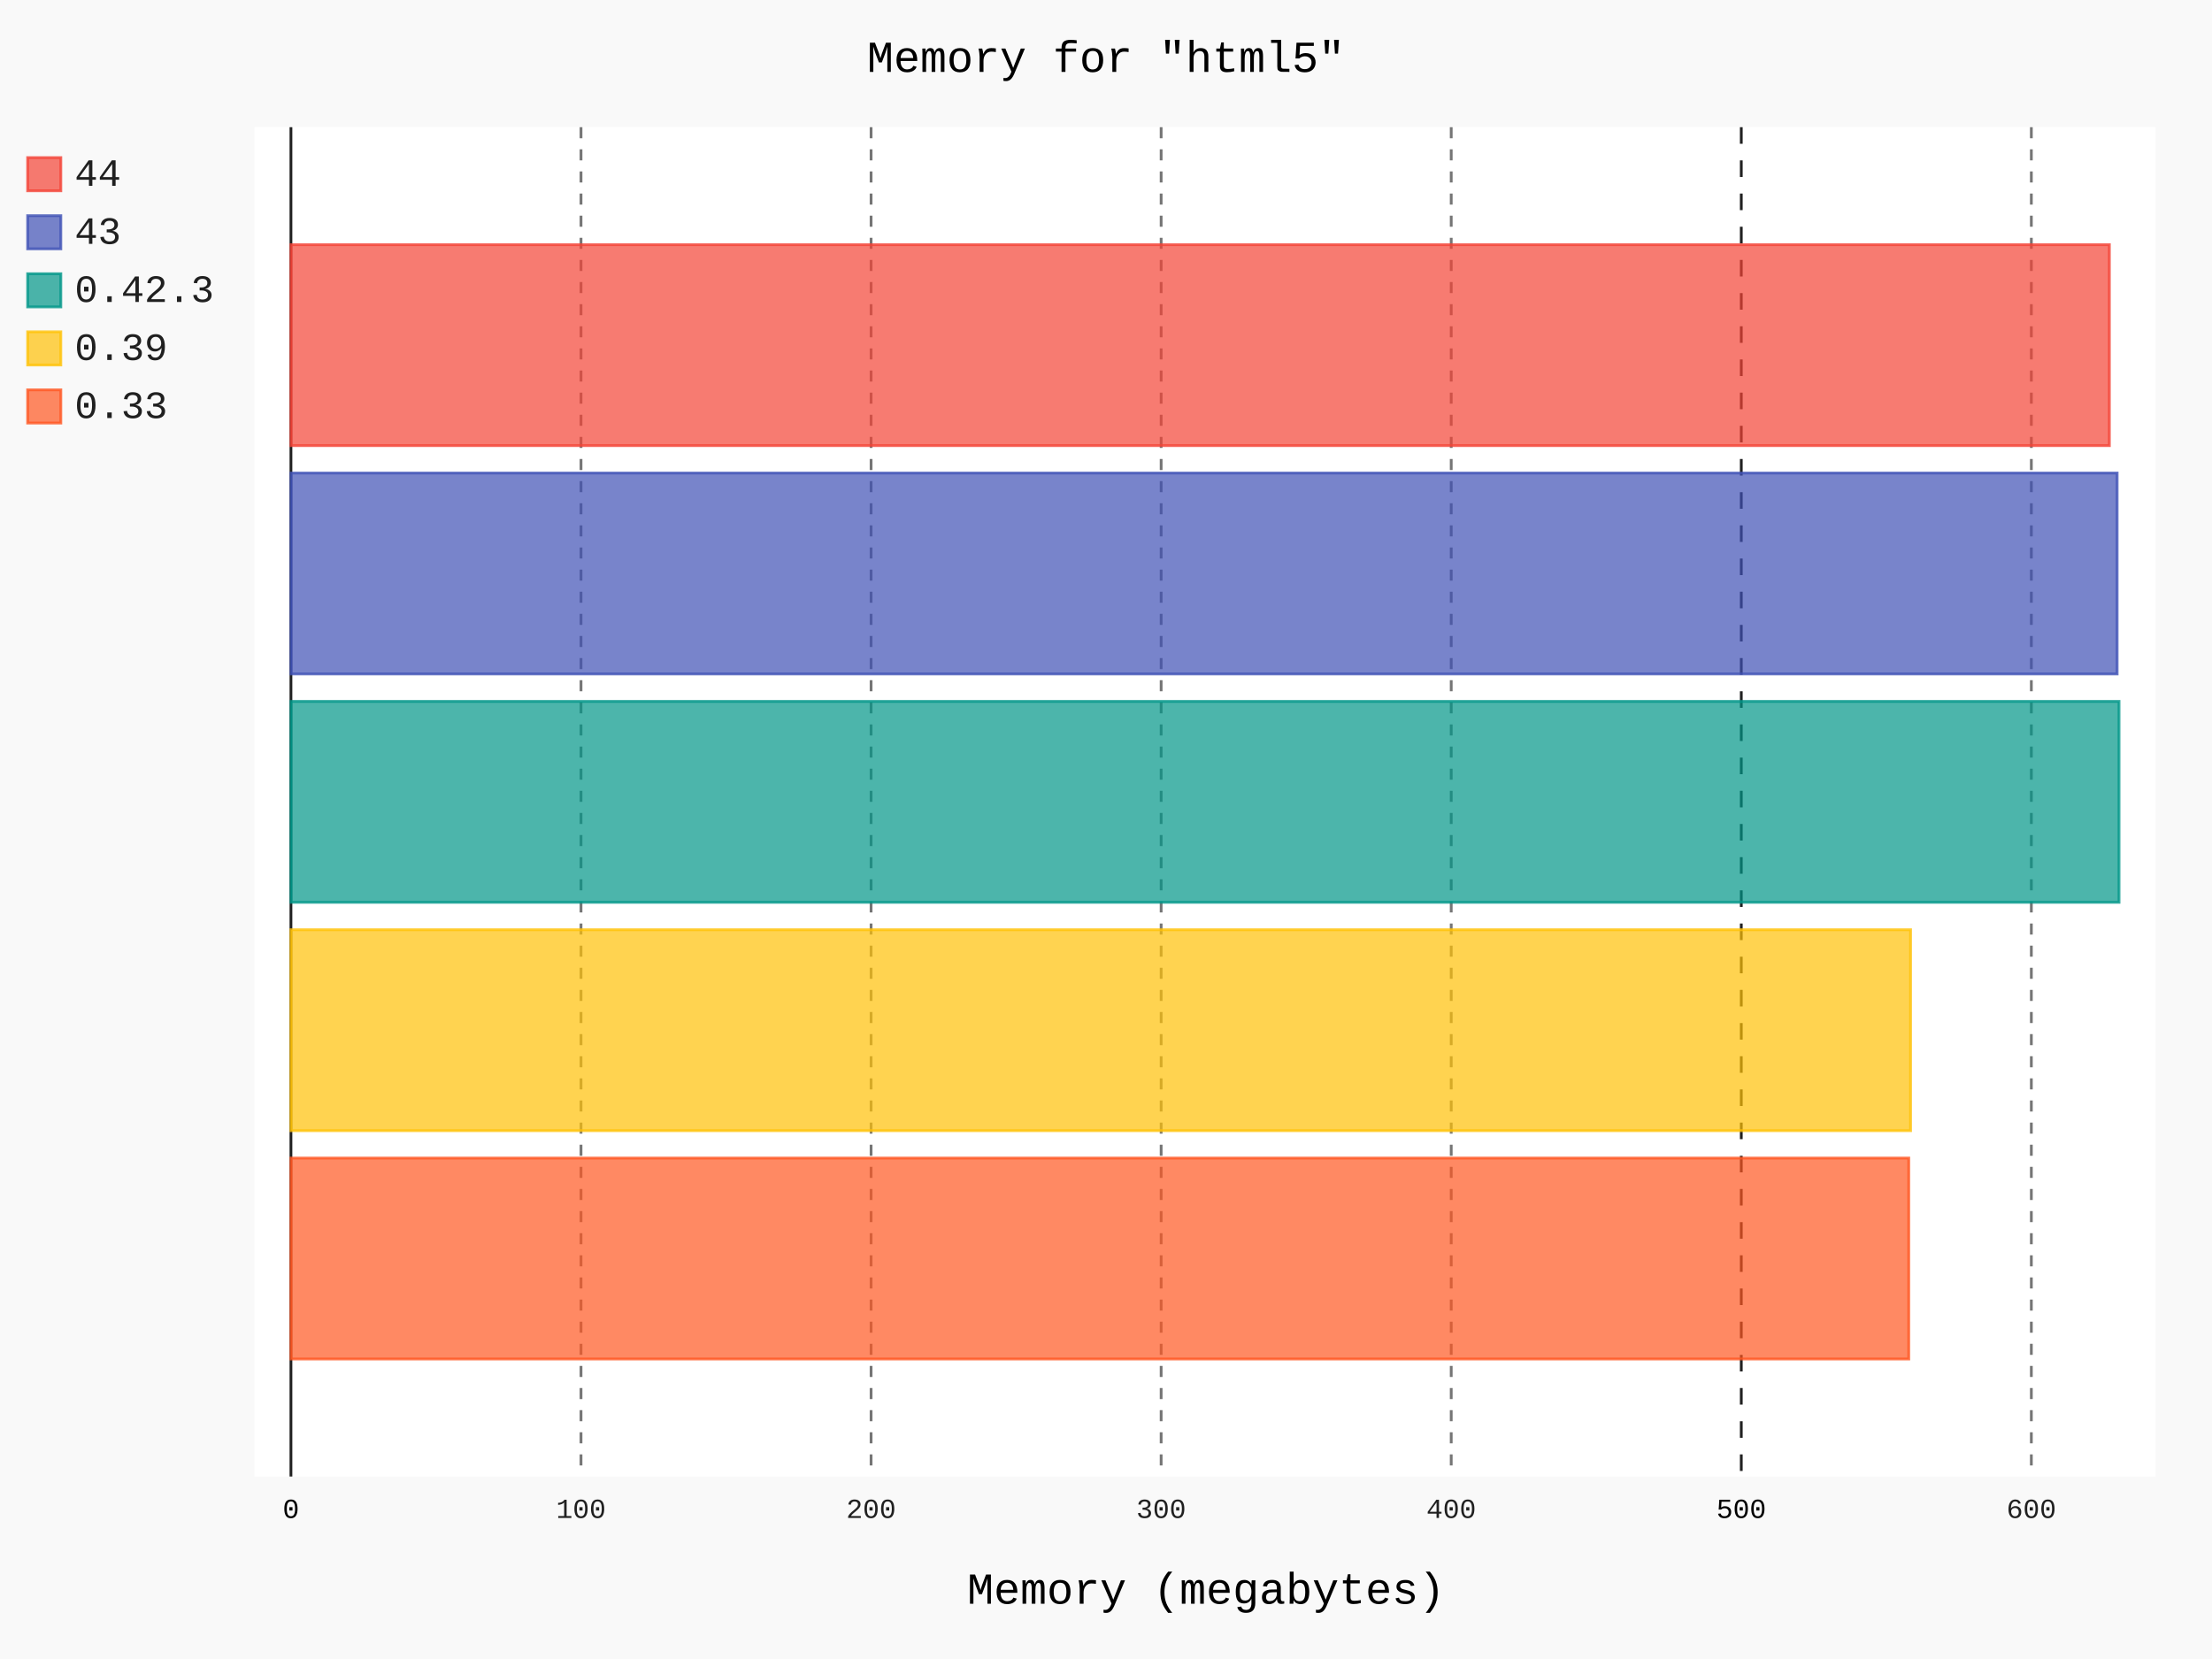
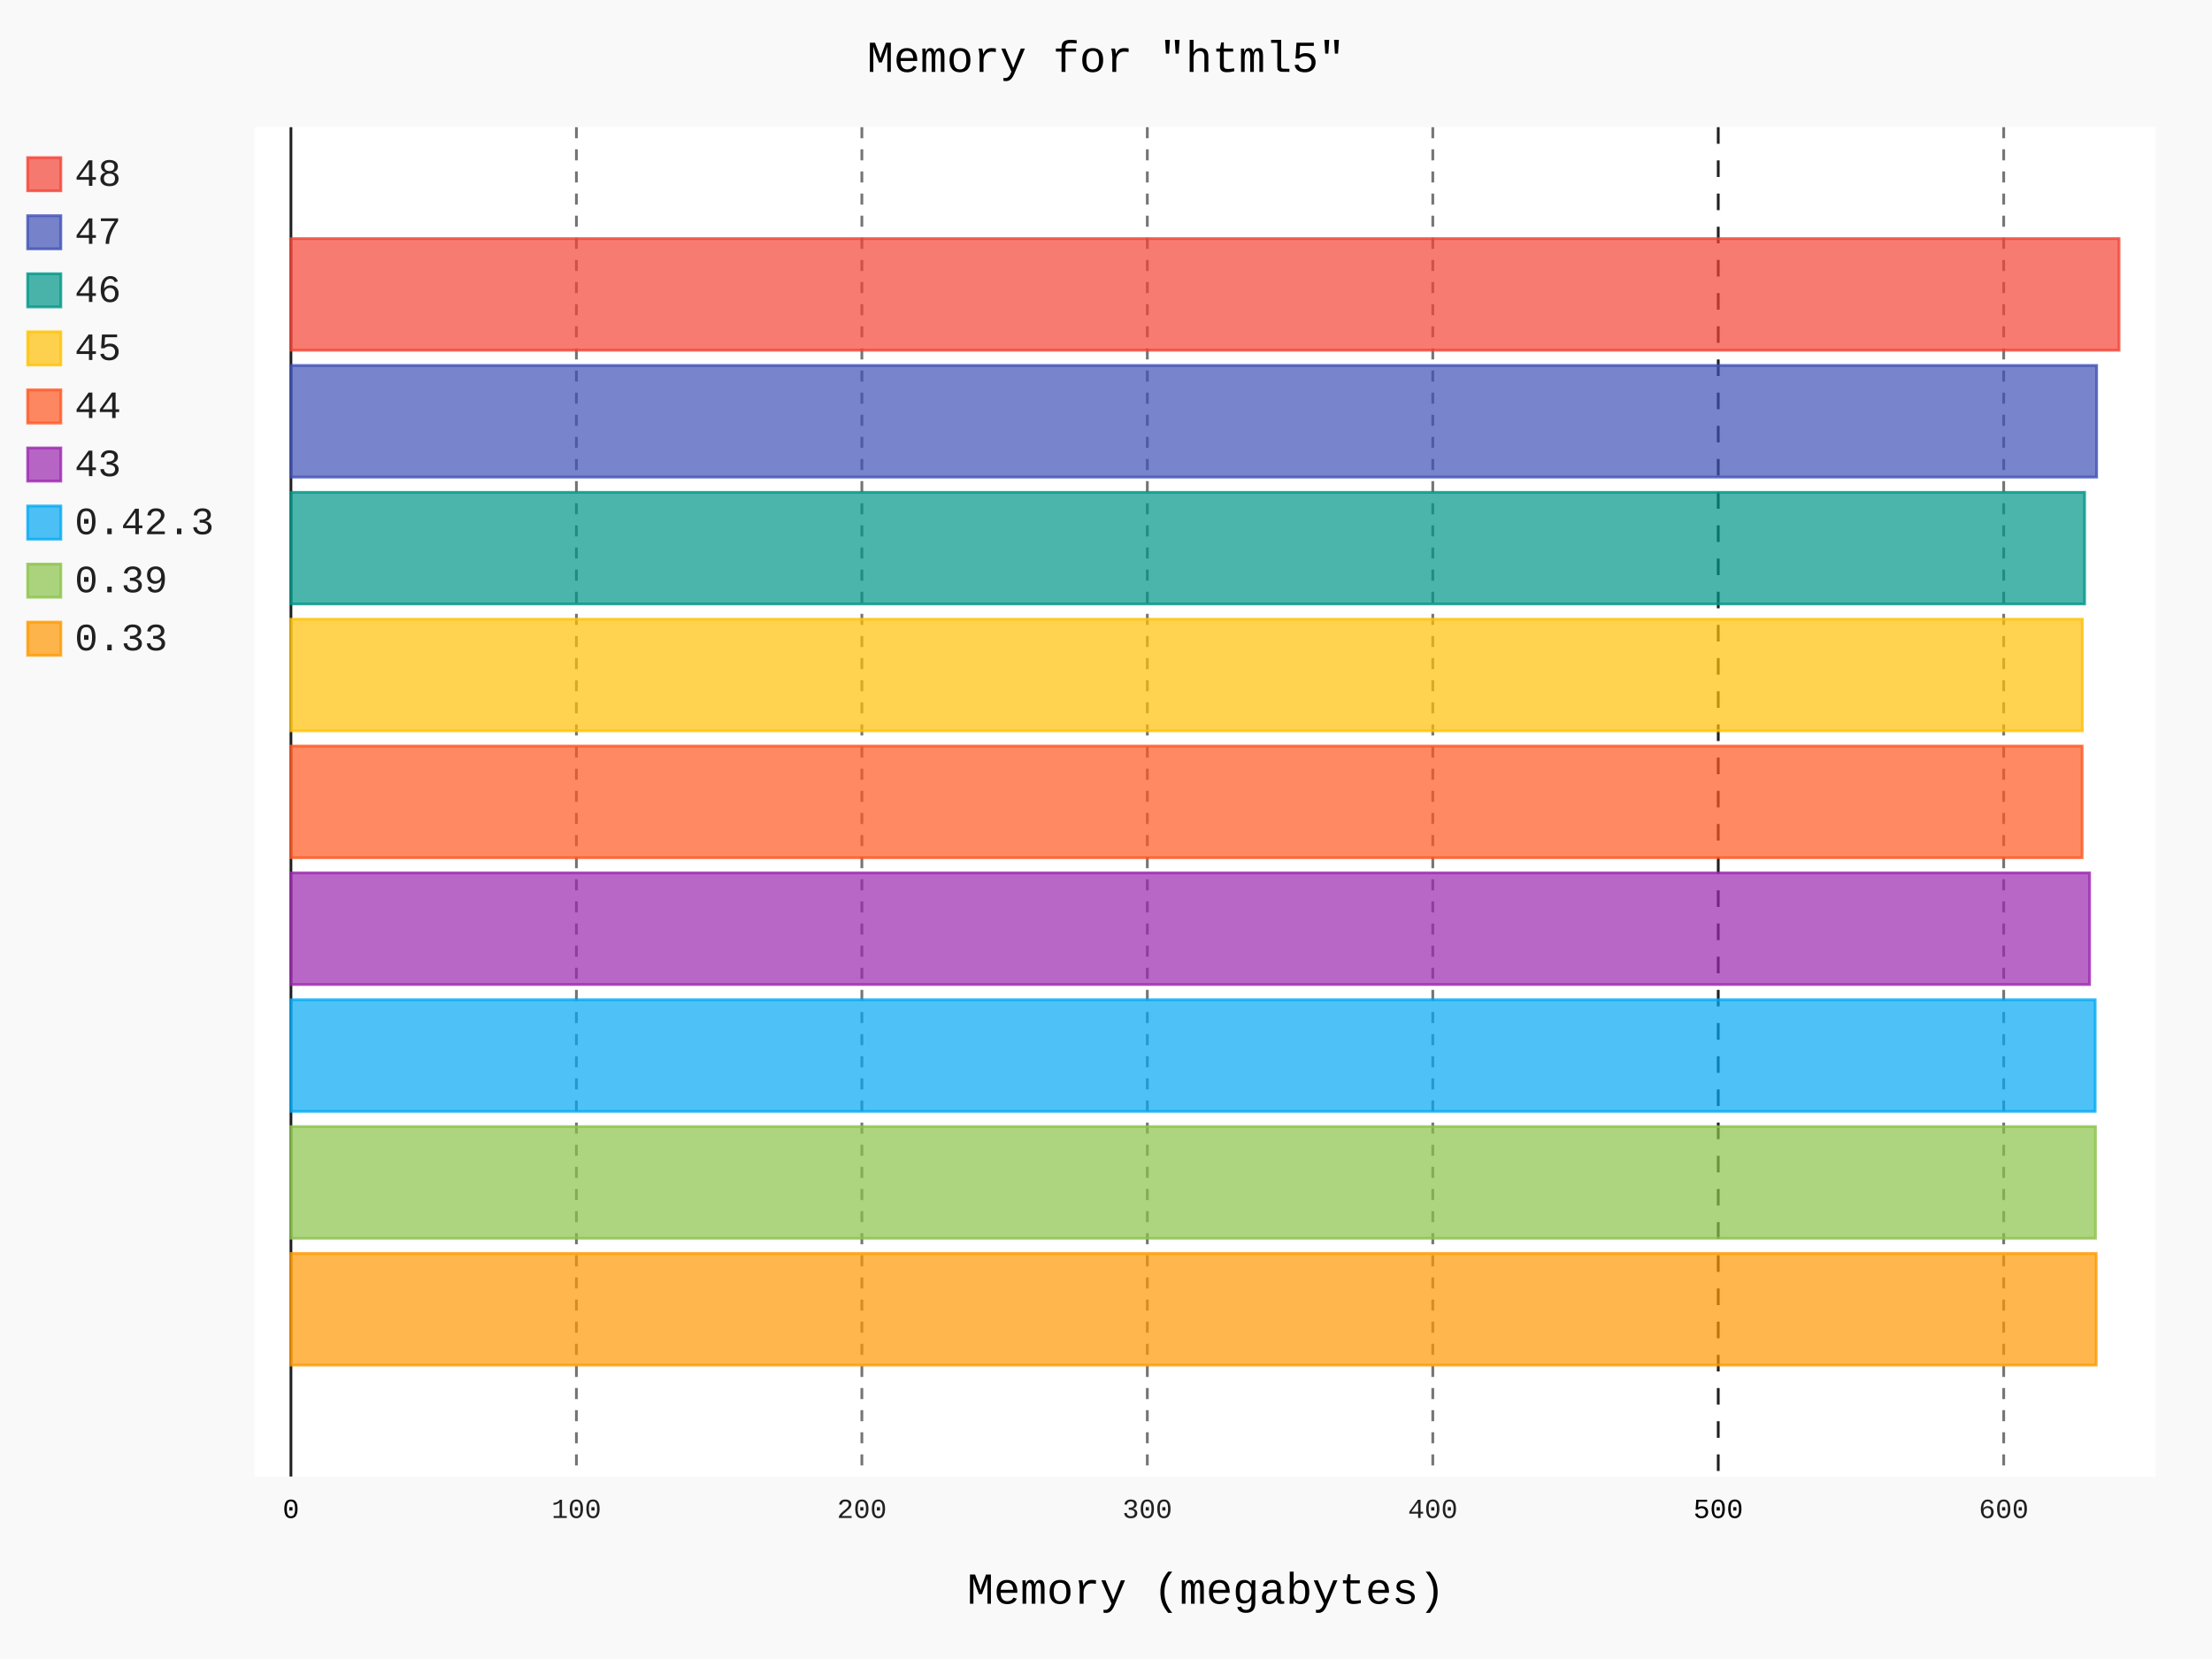
- <svg xmlns="http://www.w3.org/2000/svg" class="pygal-chart" id="chart-68eb3e53-2f59-442a-aa4d-f175d9cb553c" viewBox="0 0 800 600">
+ <svg xmlns="http://www.w3.org/2000/svg" class="pygal-chart" id="chart-6f6bcf06-0899-4d74-a67d-aaf8e85b8543" viewBox="0 0 800 600">
  <defs>
-     <style type="text/css">#chart-68eb3e53-2f59-442a-aa4d-f175d9cb553c{-webkit-user-select:none;-webkit-font-smoothing:antialiased;font-family:Consolas,"Liberation Mono",Menlo,Courier,monospace}#chart-68eb3e53-2f59-442a-aa4d-f175d9cb553c .title{font-family:Consolas,"Liberation Mono",Menlo,Courier,monospace;font-size:16px}#chart-68eb3e53-2f59-442a-aa4d-f175d9cb553c .legends .legend text{font-family:Consolas,"Liberation Mono",Menlo,Courier,monospace;font-size:14px}#chart-68eb3e53-2f59-442a-aa4d-f175d9cb553c .axis text{font-family:Consolas,"Liberation Mono",Menlo,Courier,monospace;font-size:10px}#chart-68eb3e53-2f59-442a-aa4d-f175d9cb553c .axis text.major{font-family:Consolas,"Liberation Mono",Menlo,Courier,monospace;font-size:10px}#chart-68eb3e53-2f59-442a-aa4d-f175d9cb553c .text-overlay text.value{font-family:Consolas,"Liberation Mono",Menlo,Courier,monospace;font-size:16px}#chart-68eb3e53-2f59-442a-aa4d-f175d9cb553c .text-overlay text.label{font-family:Consolas,"Liberation Mono",Menlo,Courier,monospace;font-size:10px}#chart-68eb3e53-2f59-442a-aa4d-f175d9cb553c .tooltip{font-family:Consolas,"Liberation Mono",Menlo,Courier,monospace;font-size:14px}#chart-68eb3e53-2f59-442a-aa4d-f175d9cb553c text.no_data{font-family:Consolas,"Liberation Mono",Menlo,Courier,monospace;font-size:64px}
- #chart-68eb3e53-2f59-442a-aa4d-f175d9cb553c{background-color:rgba(249,249,249,1)}#chart-68eb3e53-2f59-442a-aa4d-f175d9cb553c path,#chart-68eb3e53-2f59-442a-aa4d-f175d9cb553c line,#chart-68eb3e53-2f59-442a-aa4d-f175d9cb553c rect,#chart-68eb3e53-2f59-442a-aa4d-f175d9cb553c circle{-webkit-transition:150ms;-moz-transition:150ms;transition:150ms}#chart-68eb3e53-2f59-442a-aa4d-f175d9cb553c .graph &gt; .background{fill:rgba(249,249,249,1)}#chart-68eb3e53-2f59-442a-aa4d-f175d9cb553c .plot &gt; .background{fill:rgba(255,255,255,1)}#chart-68eb3e53-2f59-442a-aa4d-f175d9cb553c .graph{fill:rgba(0,0,0,.87)}#chart-68eb3e53-2f59-442a-aa4d-f175d9cb553c text.no_data{fill:rgba(0,0,0,1)}#chart-68eb3e53-2f59-442a-aa4d-f175d9cb553c .title{fill:rgba(0,0,0,1)}#chart-68eb3e53-2f59-442a-aa4d-f175d9cb553c .legends .legend text{fill:rgba(0,0,0,.87)}#chart-68eb3e53-2f59-442a-aa4d-f175d9cb553c .legends .legend:hover text{fill:rgba(0,0,0,1)}#chart-68eb3e53-2f59-442a-aa4d-f175d9cb553c .axis .line{stroke:rgba(0,0,0,1)}#chart-68eb3e53-2f59-442a-aa4d-f175d9cb553c .axis .guide.line{stroke:rgba(0,0,0,.54)}#chart-68eb3e53-2f59-442a-aa4d-f175d9cb553c .axis .major.line{stroke:rgba(0,0,0,.87)}#chart-68eb3e53-2f59-442a-aa4d-f175d9cb553c .axis text.major{fill:rgba(0,0,0,1)}#chart-68eb3e53-2f59-442a-aa4d-f175d9cb553c .axis.y .guides:hover .guide.line,#chart-68eb3e53-2f59-442a-aa4d-f175d9cb553c .line-graph .axis.x .guides:hover .guide.line,#chart-68eb3e53-2f59-442a-aa4d-f175d9cb553c .stackedline-graph .axis.x .guides:hover .guide.line,#chart-68eb3e53-2f59-442a-aa4d-f175d9cb553c .xy-graph .axis.x .guides:hover .guide.line{stroke:rgba(0,0,0,1)}#chart-68eb3e53-2f59-442a-aa4d-f175d9cb553c .axis .guides:hover text{fill:rgba(0,0,0,1)}#chart-68eb3e53-2f59-442a-aa4d-f175d9cb553c .reactive{fill-opacity:.7;stroke-opacity:.8}#chart-68eb3e53-2f59-442a-aa4d-f175d9cb553c .ci{stroke:rgba(0,0,0,.87)}#chart-68eb3e53-2f59-442a-aa4d-f175d9cb553c .reactive.active,#chart-68eb3e53-2f59-442a-aa4d-f175d9cb553c .active .reactive{fill-opacity:.8;stroke-opacity:.9;stroke-width:4}#chart-68eb3e53-2f59-442a-aa4d-f175d9cb553c .ci .reactive.active{stroke-width:1.5}#chart-68eb3e53-2f59-442a-aa4d-f175d9cb553c .series text{fill:rgba(0,0,0,1)}#chart-68eb3e53-2f59-442a-aa4d-f175d9cb553c .tooltip rect{fill:rgba(255,255,255,1);stroke:rgba(0,0,0,1);-webkit-transition:opacity 150ms;-moz-transition:opacity 150ms;transition:opacity 150ms}#chart-68eb3e53-2f59-442a-aa4d-f175d9cb553c .tooltip .label{fill:rgba(0,0,0,.87)}#chart-68eb3e53-2f59-442a-aa4d-f175d9cb553c .tooltip .label{fill:rgba(0,0,0,.87)}#chart-68eb3e53-2f59-442a-aa4d-f175d9cb553c .tooltip .legend{font-size:.8em;fill:rgba(0,0,0,.54)}#chart-68eb3e53-2f59-442a-aa4d-f175d9cb553c .tooltip .x_label{font-size:.6em;fill:rgba(0,0,0,1)}#chart-68eb3e53-2f59-442a-aa4d-f175d9cb553c .tooltip .xlink{font-size:.5em;text-decoration:underline}#chart-68eb3e53-2f59-442a-aa4d-f175d9cb553c .tooltip .value{font-size:1.5em}#chart-68eb3e53-2f59-442a-aa4d-f175d9cb553c .bound{font-size:.5em}#chart-68eb3e53-2f59-442a-aa4d-f175d9cb553c .max-value{font-size:.75em;fill:rgba(0,0,0,.54)}#chart-68eb3e53-2f59-442a-aa4d-f175d9cb553c .map-element{fill:rgba(255,255,255,1);stroke:rgba(0,0,0,.54) !important}#chart-68eb3e53-2f59-442a-aa4d-f175d9cb553c .map-element .reactive{fill-opacity:inherit;stroke-opacity:inherit}#chart-68eb3e53-2f59-442a-aa4d-f175d9cb553c .color-0,#chart-68eb3e53-2f59-442a-aa4d-f175d9cb553c .color-0 a:visited{stroke:#F44336;fill:#F44336}#chart-68eb3e53-2f59-442a-aa4d-f175d9cb553c .color-1,#chart-68eb3e53-2f59-442a-aa4d-f175d9cb553c .color-1 a:visited{stroke:#3F51B5;fill:#3F51B5}#chart-68eb3e53-2f59-442a-aa4d-f175d9cb553c .color-2,#chart-68eb3e53-2f59-442a-aa4d-f175d9cb553c .color-2 a:visited{stroke:#009688;fill:#009688}#chart-68eb3e53-2f59-442a-aa4d-f175d9cb553c .color-3,#chart-68eb3e53-2f59-442a-aa4d-f175d9cb553c .color-3 a:visited{stroke:#FFC107;fill:#FFC107}#chart-68eb3e53-2f59-442a-aa4d-f175d9cb553c .color-4,#chart-68eb3e53-2f59-442a-aa4d-f175d9cb553c .color-4 a:visited{stroke:#FF5722;fill:#FF5722}#chart-68eb3e53-2f59-442a-aa4d-f175d9cb553c .text-overlay .color-0 text{fill:black}#chart-68eb3e53-2f59-442a-aa4d-f175d9cb553c .text-overlay .color-1 text{fill:black}#chart-68eb3e53-2f59-442a-aa4d-f175d9cb553c .text-overlay .color-2 text{fill:black}#chart-68eb3e53-2f59-442a-aa4d-f175d9cb553c .text-overlay .color-3 text{fill:black}#chart-68eb3e53-2f59-442a-aa4d-f175d9cb553c .text-overlay .color-4 text{fill:black}
- #chart-68eb3e53-2f59-442a-aa4d-f175d9cb553c text.no_data{text-anchor:middle}#chart-68eb3e53-2f59-442a-aa4d-f175d9cb553c .guide.line{fill:none}#chart-68eb3e53-2f59-442a-aa4d-f175d9cb553c .centered{text-anchor:middle}#chart-68eb3e53-2f59-442a-aa4d-f175d9cb553c .title{text-anchor:middle}#chart-68eb3e53-2f59-442a-aa4d-f175d9cb553c .legends .legend text{fill-opacity:1}#chart-68eb3e53-2f59-442a-aa4d-f175d9cb553c .axis.x text{text-anchor:middle}#chart-68eb3e53-2f59-442a-aa4d-f175d9cb553c .axis.x:not(.web) text[transform]{text-anchor:start}#chart-68eb3e53-2f59-442a-aa4d-f175d9cb553c .axis.x:not(.web) text[transform].backwards{text-anchor:end}#chart-68eb3e53-2f59-442a-aa4d-f175d9cb553c .axis.y text{text-anchor:end}#chart-68eb3e53-2f59-442a-aa4d-f175d9cb553c .axis.y text[transform].backwards{text-anchor:start}#chart-68eb3e53-2f59-442a-aa4d-f175d9cb553c .axis.y2 text{text-anchor:start}#chart-68eb3e53-2f59-442a-aa4d-f175d9cb553c .axis.y2 text[transform].backwards{text-anchor:end}#chart-68eb3e53-2f59-442a-aa4d-f175d9cb553c .axis .guide.line{stroke-dasharray:4,4}#chart-68eb3e53-2f59-442a-aa4d-f175d9cb553c .axis .major.guide.line{stroke-dasharray:6,6}#chart-68eb3e53-2f59-442a-aa4d-f175d9cb553c .horizontal .axis.y .guide.line,#chart-68eb3e53-2f59-442a-aa4d-f175d9cb553c .horizontal .axis.y2 .guide.line,#chart-68eb3e53-2f59-442a-aa4d-f175d9cb553c .vertical .axis.x .guide.line{opacity:0}#chart-68eb3e53-2f59-442a-aa4d-f175d9cb553c .horizontal .axis.always_show .guide.line,#chart-68eb3e53-2f59-442a-aa4d-f175d9cb553c .vertical .axis.always_show .guide.line{opacity:1 !important}#chart-68eb3e53-2f59-442a-aa4d-f175d9cb553c .axis.y .guides:hover .guide.line,#chart-68eb3e53-2f59-442a-aa4d-f175d9cb553c .axis.y2 .guides:hover .guide.line,#chart-68eb3e53-2f59-442a-aa4d-f175d9cb553c .axis.x .guides:hover .guide.line{opacity:1}#chart-68eb3e53-2f59-442a-aa4d-f175d9cb553c .axis .guides:hover text{opacity:1}#chart-68eb3e53-2f59-442a-aa4d-f175d9cb553c .nofill{fill:none}#chart-68eb3e53-2f59-442a-aa4d-f175d9cb553c .subtle-fill{fill-opacity:.2}#chart-68eb3e53-2f59-442a-aa4d-f175d9cb553c .dot{stroke-width:1px;fill-opacity:1}#chart-68eb3e53-2f59-442a-aa4d-f175d9cb553c .dot.active{stroke-width:5px}#chart-68eb3e53-2f59-442a-aa4d-f175d9cb553c .dot.negative{fill:transparent}#chart-68eb3e53-2f59-442a-aa4d-f175d9cb553c text,#chart-68eb3e53-2f59-442a-aa4d-f175d9cb553c tspan{stroke:none !important}#chart-68eb3e53-2f59-442a-aa4d-f175d9cb553c .series text.active{opacity:1}#chart-68eb3e53-2f59-442a-aa4d-f175d9cb553c .tooltip rect{fill-opacity:.95;stroke-width:.5}#chart-68eb3e53-2f59-442a-aa4d-f175d9cb553c .tooltip text{fill-opacity:1}#chart-68eb3e53-2f59-442a-aa4d-f175d9cb553c .showable{visibility:hidden}#chart-68eb3e53-2f59-442a-aa4d-f175d9cb553c .showable.shown{visibility:visible}#chart-68eb3e53-2f59-442a-aa4d-f175d9cb553c .gauge-background{fill:rgba(229,229,229,1);stroke:none}#chart-68eb3e53-2f59-442a-aa4d-f175d9cb553c .bg-lines{stroke:rgba(249,249,249,1);stroke-width:2px}</style>
+     <style type="text/css">#chart-6f6bcf06-0899-4d74-a67d-aaf8e85b8543{-webkit-user-select:none;-webkit-font-smoothing:antialiased;font-family:Consolas,"Liberation Mono",Menlo,Courier,monospace}#chart-6f6bcf06-0899-4d74-a67d-aaf8e85b8543 .title{font-family:Consolas,"Liberation Mono",Menlo,Courier,monospace;font-size:16px}#chart-6f6bcf06-0899-4d74-a67d-aaf8e85b8543 .legends .legend text{font-family:Consolas,"Liberation Mono",Menlo,Courier,monospace;font-size:14px}#chart-6f6bcf06-0899-4d74-a67d-aaf8e85b8543 .axis text{font-family:Consolas,"Liberation Mono",Menlo,Courier,monospace;font-size:10px}#chart-6f6bcf06-0899-4d74-a67d-aaf8e85b8543 .axis text.major{font-family:Consolas,"Liberation Mono",Menlo,Courier,monospace;font-size:10px}#chart-6f6bcf06-0899-4d74-a67d-aaf8e85b8543 .text-overlay text.value{font-family:Consolas,"Liberation Mono",Menlo,Courier,monospace;font-size:16px}#chart-6f6bcf06-0899-4d74-a67d-aaf8e85b8543 .text-overlay text.label{font-family:Consolas,"Liberation Mono",Menlo,Courier,monospace;font-size:10px}#chart-6f6bcf06-0899-4d74-a67d-aaf8e85b8543 .tooltip{font-family:Consolas,"Liberation Mono",Menlo,Courier,monospace;font-size:14px}#chart-6f6bcf06-0899-4d74-a67d-aaf8e85b8543 text.no_data{font-family:Consolas,"Liberation Mono",Menlo,Courier,monospace;font-size:64px}
+ #chart-6f6bcf06-0899-4d74-a67d-aaf8e85b8543{background-color:rgba(249,249,249,1)}#chart-6f6bcf06-0899-4d74-a67d-aaf8e85b8543 path,#chart-6f6bcf06-0899-4d74-a67d-aaf8e85b8543 line,#chart-6f6bcf06-0899-4d74-a67d-aaf8e85b8543 rect,#chart-6f6bcf06-0899-4d74-a67d-aaf8e85b8543 circle{-webkit-transition:150ms;-moz-transition:150ms;transition:150ms}#chart-6f6bcf06-0899-4d74-a67d-aaf8e85b8543 .graph &gt; .background{fill:rgba(249,249,249,1)}#chart-6f6bcf06-0899-4d74-a67d-aaf8e85b8543 .plot &gt; .background{fill:rgba(255,255,255,1)}#chart-6f6bcf06-0899-4d74-a67d-aaf8e85b8543 .graph{fill:rgba(0,0,0,.87)}#chart-6f6bcf06-0899-4d74-a67d-aaf8e85b8543 text.no_data{fill:rgba(0,0,0,1)}#chart-6f6bcf06-0899-4d74-a67d-aaf8e85b8543 .title{fill:rgba(0,0,0,1)}#chart-6f6bcf06-0899-4d74-a67d-aaf8e85b8543 .legends .legend text{fill:rgba(0,0,0,.87)}#chart-6f6bcf06-0899-4d74-a67d-aaf8e85b8543 .legends .legend:hover text{fill:rgba(0,0,0,1)}#chart-6f6bcf06-0899-4d74-a67d-aaf8e85b8543 .axis .line{stroke:rgba(0,0,0,1)}#chart-6f6bcf06-0899-4d74-a67d-aaf8e85b8543 .axis .guide.line{stroke:rgba(0,0,0,.54)}#chart-6f6bcf06-0899-4d74-a67d-aaf8e85b8543 .axis .major.line{stroke:rgba(0,0,0,.87)}#chart-6f6bcf06-0899-4d74-a67d-aaf8e85b8543 .axis text.major{fill:rgba(0,0,0,1)}#chart-6f6bcf06-0899-4d74-a67d-aaf8e85b8543 .axis.y .guides:hover .guide.line,#chart-6f6bcf06-0899-4d74-a67d-aaf8e85b8543 .line-graph .axis.x .guides:hover .guide.line,#chart-6f6bcf06-0899-4d74-a67d-aaf8e85b8543 .stackedline-graph .axis.x .guides:hover .guide.line,#chart-6f6bcf06-0899-4d74-a67d-aaf8e85b8543 .xy-graph .axis.x .guides:hover .guide.line{stroke:rgba(0,0,0,1)}#chart-6f6bcf06-0899-4d74-a67d-aaf8e85b8543 .axis .guides:hover text{fill:rgba(0,0,0,1)}#chart-6f6bcf06-0899-4d74-a67d-aaf8e85b8543 .reactive{fill-opacity:.7;stroke-opacity:.8}#chart-6f6bcf06-0899-4d74-a67d-aaf8e85b8543 .ci{stroke:rgba(0,0,0,.87)}#chart-6f6bcf06-0899-4d74-a67d-aaf8e85b8543 .reactive.active,#chart-6f6bcf06-0899-4d74-a67d-aaf8e85b8543 .active .reactive{fill-opacity:.8;stroke-opacity:.9;stroke-width:4}#chart-6f6bcf06-0899-4d74-a67d-aaf8e85b8543 .ci .reactive.active{stroke-width:1.5}#chart-6f6bcf06-0899-4d74-a67d-aaf8e85b8543 .series text{fill:rgba(0,0,0,1)}#chart-6f6bcf06-0899-4d74-a67d-aaf8e85b8543 .tooltip rect{fill:rgba(255,255,255,1);stroke:rgba(0,0,0,1);-webkit-transition:opacity 150ms;-moz-transition:opacity 150ms;transition:opacity 150ms}#chart-6f6bcf06-0899-4d74-a67d-aaf8e85b8543 .tooltip .label{fill:rgba(0,0,0,.87)}#chart-6f6bcf06-0899-4d74-a67d-aaf8e85b8543 .tooltip .label{fill:rgba(0,0,0,.87)}#chart-6f6bcf06-0899-4d74-a67d-aaf8e85b8543 .tooltip .legend{font-size:.8em;fill:rgba(0,0,0,.54)}#chart-6f6bcf06-0899-4d74-a67d-aaf8e85b8543 .tooltip .x_label{font-size:.6em;fill:rgba(0,0,0,1)}#chart-6f6bcf06-0899-4d74-a67d-aaf8e85b8543 .tooltip .xlink{font-size:.5em;text-decoration:underline}#chart-6f6bcf06-0899-4d74-a67d-aaf8e85b8543 .tooltip .value{font-size:1.5em}#chart-6f6bcf06-0899-4d74-a67d-aaf8e85b8543 .bound{font-size:.5em}#chart-6f6bcf06-0899-4d74-a67d-aaf8e85b8543 .max-value{font-size:.75em;fill:rgba(0,0,0,.54)}#chart-6f6bcf06-0899-4d74-a67d-aaf8e85b8543 .map-element{fill:rgba(255,255,255,1);stroke:rgba(0,0,0,.54) !important}#chart-6f6bcf06-0899-4d74-a67d-aaf8e85b8543 .map-element .reactive{fill-opacity:inherit;stroke-opacity:inherit}#chart-6f6bcf06-0899-4d74-a67d-aaf8e85b8543 .color-0,#chart-6f6bcf06-0899-4d74-a67d-aaf8e85b8543 .color-0 a:visited{stroke:#F44336;fill:#F44336}#chart-6f6bcf06-0899-4d74-a67d-aaf8e85b8543 .color-1,#chart-6f6bcf06-0899-4d74-a67d-aaf8e85b8543 .color-1 a:visited{stroke:#3F51B5;fill:#3F51B5}#chart-6f6bcf06-0899-4d74-a67d-aaf8e85b8543 .color-2,#chart-6f6bcf06-0899-4d74-a67d-aaf8e85b8543 .color-2 a:visited{stroke:#009688;fill:#009688}#chart-6f6bcf06-0899-4d74-a67d-aaf8e85b8543 .color-3,#chart-6f6bcf06-0899-4d74-a67d-aaf8e85b8543 .color-3 a:visited{stroke:#FFC107;fill:#FFC107}#chart-6f6bcf06-0899-4d74-a67d-aaf8e85b8543 .color-4,#chart-6f6bcf06-0899-4d74-a67d-aaf8e85b8543 .color-4 a:visited{stroke:#FF5722;fill:#FF5722}#chart-6f6bcf06-0899-4d74-a67d-aaf8e85b8543 .color-5,#chart-6f6bcf06-0899-4d74-a67d-aaf8e85b8543 .color-5 a:visited{stroke:#9C27B0;fill:#9C27B0}#chart-6f6bcf06-0899-4d74-a67d-aaf8e85b8543 .color-6,#chart-6f6bcf06-0899-4d74-a67d-aaf8e85b8543 .color-6 a:visited{stroke:#03A9F4;fill:#03A9F4}#chart-6f6bcf06-0899-4d74-a67d-aaf8e85b8543 .color-7,#chart-6f6bcf06-0899-4d74-a67d-aaf8e85b8543 .color-7 a:visited{stroke:#8BC34A;fill:#8BC34A}#chart-6f6bcf06-0899-4d74-a67d-aaf8e85b8543 .color-8,#chart-6f6bcf06-0899-4d74-a67d-aaf8e85b8543 .color-8 a:visited{stroke:#FF9800;fill:#FF9800}#chart-6f6bcf06-0899-4d74-a67d-aaf8e85b8543 .text-overlay .color-0 text{fill:black}#chart-6f6bcf06-0899-4d74-a67d-aaf8e85b8543 .text-overlay .color-1 text{fill:black}#chart-6f6bcf06-0899-4d74-a67d-aaf8e85b8543 .text-overlay .color-2 text{fill:black}#chart-6f6bcf06-0899-4d74-a67d-aaf8e85b8543 .text-overlay .color-3 text{fill:black}#chart-6f6bcf06-0899-4d74-a67d-aaf8e85b8543 .text-overlay .color-4 text{fill:black}#chart-6f6bcf06-0899-4d74-a67d-aaf8e85b8543 .text-overlay .color-5 text{fill:black}#chart-6f6bcf06-0899-4d74-a67d-aaf8e85b8543 .text-overlay .color-6 text{fill:black}#chart-6f6bcf06-0899-4d74-a67d-aaf8e85b8543 .text-overlay .color-7 text{fill:black}#chart-6f6bcf06-0899-4d74-a67d-aaf8e85b8543 .text-overlay .color-8 text{fill:black}
+ #chart-6f6bcf06-0899-4d74-a67d-aaf8e85b8543 text.no_data{text-anchor:middle}#chart-6f6bcf06-0899-4d74-a67d-aaf8e85b8543 .guide.line{fill:none}#chart-6f6bcf06-0899-4d74-a67d-aaf8e85b8543 .centered{text-anchor:middle}#chart-6f6bcf06-0899-4d74-a67d-aaf8e85b8543 .title{text-anchor:middle}#chart-6f6bcf06-0899-4d74-a67d-aaf8e85b8543 .legends .legend text{fill-opacity:1}#chart-6f6bcf06-0899-4d74-a67d-aaf8e85b8543 .axis.x text{text-anchor:middle}#chart-6f6bcf06-0899-4d74-a67d-aaf8e85b8543 .axis.x:not(.web) text[transform]{text-anchor:start}#chart-6f6bcf06-0899-4d74-a67d-aaf8e85b8543 .axis.x:not(.web) text[transform].backwards{text-anchor:end}#chart-6f6bcf06-0899-4d74-a67d-aaf8e85b8543 .axis.y text{text-anchor:end}#chart-6f6bcf06-0899-4d74-a67d-aaf8e85b8543 .axis.y text[transform].backwards{text-anchor:start}#chart-6f6bcf06-0899-4d74-a67d-aaf8e85b8543 .axis.y2 text{text-anchor:start}#chart-6f6bcf06-0899-4d74-a67d-aaf8e85b8543 .axis.y2 text[transform].backwards{text-anchor:end}#chart-6f6bcf06-0899-4d74-a67d-aaf8e85b8543 .axis .guide.line{stroke-dasharray:4,4}#chart-6f6bcf06-0899-4d74-a67d-aaf8e85b8543 .axis .major.guide.line{stroke-dasharray:6,6}#chart-6f6bcf06-0899-4d74-a67d-aaf8e85b8543 .horizontal .axis.y .guide.line,#chart-6f6bcf06-0899-4d74-a67d-aaf8e85b8543 .horizontal .axis.y2 .guide.line,#chart-6f6bcf06-0899-4d74-a67d-aaf8e85b8543 .vertical .axis.x .guide.line{opacity:0}#chart-6f6bcf06-0899-4d74-a67d-aaf8e85b8543 .horizontal .axis.always_show .guide.line,#chart-6f6bcf06-0899-4d74-a67d-aaf8e85b8543 .vertical .axis.always_show .guide.line{opacity:1 !important}#chart-6f6bcf06-0899-4d74-a67d-aaf8e85b8543 .axis.y .guides:hover .guide.line,#chart-6f6bcf06-0899-4d74-a67d-aaf8e85b8543 .axis.y2 .guides:hover .guide.line,#chart-6f6bcf06-0899-4d74-a67d-aaf8e85b8543 .axis.x .guides:hover .guide.line{opacity:1}#chart-6f6bcf06-0899-4d74-a67d-aaf8e85b8543 .axis .guides:hover text{opacity:1}#chart-6f6bcf06-0899-4d74-a67d-aaf8e85b8543 .nofill{fill:none}#chart-6f6bcf06-0899-4d74-a67d-aaf8e85b8543 .subtle-fill{fill-opacity:.2}#chart-6f6bcf06-0899-4d74-a67d-aaf8e85b8543 .dot{stroke-width:1px;fill-opacity:1}#chart-6f6bcf06-0899-4d74-a67d-aaf8e85b8543 .dot.active{stroke-width:5px}#chart-6f6bcf06-0899-4d74-a67d-aaf8e85b8543 .dot.negative{fill:transparent}#chart-6f6bcf06-0899-4d74-a67d-aaf8e85b8543 text,#chart-6f6bcf06-0899-4d74-a67d-aaf8e85b8543 tspan{stroke:none !important}#chart-6f6bcf06-0899-4d74-a67d-aaf8e85b8543 .series text.active{opacity:1}#chart-6f6bcf06-0899-4d74-a67d-aaf8e85b8543 .tooltip rect{fill-opacity:.95;stroke-width:.5}#chart-6f6bcf06-0899-4d74-a67d-aaf8e85b8543 .tooltip text{fill-opacity:1}#chart-6f6bcf06-0899-4d74-a67d-aaf8e85b8543 .showable{visibility:hidden}#chart-6f6bcf06-0899-4d74-a67d-aaf8e85b8543 .showable.shown{visibility:visible}#chart-6f6bcf06-0899-4d74-a67d-aaf8e85b8543 .gauge-background{fill:rgba(229,229,229,1);stroke:none}#chart-6f6bcf06-0899-4d74-a67d-aaf8e85b8543 .bg-lines{stroke:rgba(249,249,249,1);stroke-width:2px}</style>
  </defs>
  <g class="graph horizontalbar-graph horizontal">
    <rect class="background" height="600" width="800" x="0" y="0" />
    <g class="plot" transform="translate(92, 46)">
      <rect class="background" height="488" width="687.6" x="0" y="0" />
      <g class="axis x always_show">
        <g class="guides">
          <path class="axis major line" d="M13.223 0 v488" />
          <text class="major" x="13.223" y="503.0">0</text>
        </g>
        <g class="guides">
-           <path class="guide line" d="M118.13 0 v488" />
-           <text class="" x="118.13" y="503.0">100</text>
+           <path class="guide line" d="M116.464 0 v488" />
+           <text class="" x="116.464" y="503.0">100</text>
        </g>
        <g class="guides">
-           <path class="guide line" d="M223.036 0 v488" />
-           <text class="" x="223.036" y="503.0">200</text>
+           <path class="guide line" d="M219.705 0 v488" />
+           <text class="" x="219.705" y="503.0">200</text>
        </g>
        <g class="guides">
-           <path class="guide line" d="M327.943 0 v488" />
-           <text class="" x="327.943" y="503.0">300</text>
+           <path class="guide line" d="M322.946 0 v488" />
+           <text class="" x="322.946" y="503.0">300</text>
        </g>
        <g class="guides">
-           <path class="guide line" d="M432.85 0 v488" />
-           <text class="" x="432.85" y="503.0">400</text>
+           <path class="guide line" d="M426.187 0 v488" />
+           <text class="" x="426.187" y="503.0">400</text>
        </g>
        <g class="guides">
-           <path class="major guide line" d="M537.756 0 v488" />
-           <text class="major" x="537.756" y="503.0">500</text>
+           <path class="major guide line" d="M529.428 0 v488" />
+           <text class="major" x="529.428" y="503.0">500</text>
        </g>
        <g class="guides">
-           <path class="guide line" d="M642.663 0 v488" />
-           <text class="" x="642.663" y="503.0">600</text>
+           <path class="guide line" d="M632.669 0 v488" />
+           <text class="" x="632.669" y="503.0">600</text>
+         </g>
+       </g>
+       <g class="series serie-8 color-8">
+         <g class="bars">
+           <g class="bar">
+             <rect class="rect reactive tooltip-trigger" height="40.375" rx="0" ry="0" width="652.903" x="13.223" y="407.334" />
+           </g>
+         </g>
+       </g>
+       <g class="series serie-7 color-7">
+         <g class="bars">
+           <g class="bar">
+             <rect class="rect reactive tooltip-trigger" height="40.375" rx="0" ry="0" width="652.636" x="13.223" y="361.454" />
+           </g>
+         </g>
+       </g>
+       <g class="series serie-6 color-6">
+         <g class="bars">
+           <g class="bar">
+             <rect class="rect reactive tooltip-trigger" height="40.375" rx="0" ry="0" width="652.528" x="13.223" y="315.573" />
+           </g>
+         </g>
+       </g>
+       <g class="series serie-5 color-5">
+         <g class="bars">
+           <g class="bar">
+             <rect class="rect reactive tooltip-trigger" height="40.375" rx="0" ry="0" width="650.503" x="13.223" y="269.693" />
+           </g>
        </g>
      </g>
      <g class="series serie-4 color-4">
        <g class="bars">
          <g class="bar">
-             <rect class="rect reactive tooltip-trigger" height="72.674" rx="0" ry="0" width="585.109" x="13.223" y="372.832" />
+             <rect class="rect reactive tooltip-trigger" height="40.375" rx="0" ry="0" width="647.809" x="13.223" y="223.813" />
          </g>
        </g>
      </g>
      <g class="series serie-3 color-3">
        <g class="bars">
          <g class="bar">
-             <rect class="rect reactive tooltip-trigger" height="72.674" rx="0" ry="0" width="585.76" x="13.223" y="290.247" />
+             <rect class="rect reactive tooltip-trigger" height="40.375" rx="0" ry="0" width="647.906" x="13.223" y="177.932" />
          </g>
        </g>
      </g>
      <g class="series serie-2 color-2">
        <g class="bars">
          <g class="bar">
-             <rect class="rect reactive tooltip-trigger" height="72.674" rx="0" ry="0" width="661.154" x="13.223" y="207.663" />
+             <rect class="rect reactive tooltip-trigger" height="40.375" rx="0" ry="0" width="648.704" x="13.223" y="132.052" />
          </g>
        </g>
      </g>
      <g class="series serie-1 color-1">
        <g class="bars">
          <g class="bar">
-             <rect class="rect reactive tooltip-trigger" height="72.674" rx="0" ry="0" width="660.469" x="13.223" y="125.078" />
+             <rect class="rect reactive tooltip-trigger" height="40.375" rx="0" ry="0" width="653.048" x="13.223" y="86.172" />
          </g>
        </g>
      </g>
      <g class="series serie-0 color-0">
        <g class="bars">
          <g class="bar">
-             <rect class="rect reactive tooltip-trigger" height="72.674" rx="0" ry="0" width="657.662" x="13.223" y="42.494" />
+             <rect class="rect reactive tooltip-trigger" height="40.375" rx="0" ry="0" width="661.154" x="13.223" y="40.291" />
          </g>
        </g>
      </g>
    </g>
    <g class="titles">
      <text class="title plot_title" x="400.0" y="26">Memory for "html5"</text>
      <text class="title" x="436.2" y="580">Memory (megabytes)</text>
    </g>
    <g class="plot overlay" transform="translate(92, 46)">
+       <g class="series serie-8 color-8" />
+       <g class="series serie-7 color-7" />
+       <g class="series serie-6 color-6" />
+       <g class="series serie-5 color-5" />
      <g class="series serie-4 color-4" />
      <g class="series serie-3 color-3" />
      <g class="series serie-2 color-2" />
      <g class="series serie-1 color-1" />
      <g class="series serie-0 color-0" />
    </g>
    <g class="plot text-overlay" transform="translate(92, 46)">
+       <g class="series serie-8 color-8" />
+       <g class="series serie-7 color-7" />
+       <g class="series serie-6 color-6" />
+       <g class="series serie-5 color-5" />
      <g class="series serie-4 color-4" />
      <g class="series serie-3 color-3" />
      <g class="series serie-2 color-2" />
      <g class="series serie-1 color-1" />
      <g class="series serie-0 color-0" />
    </g>
    <g class="plot tooltip-overlay" transform="translate(92, 46)">
      <g class="tooltip" style="opacity: 0" transform="translate(0 0)">
        <rect class="tooltip-box" height="0" rx="0" ry="0" width="0" />
        <g class="text" />
      </g>
    </g>
    <g class="legends" transform="translate(10, 56)">
      <g class="legend reactive activate-serie" id="activate-serie-0">
        <rect class="color-0 reactive" height="12" width="12" x="0.0" y="1.0" />
-         <text x="17.0" y="11.2">44</text>
+         <text x="17.0" y="11.2">48</text>
      </g>
      <g class="legend reactive activate-serie" id="activate-serie-1">
        <rect class="color-1 reactive" height="12" width="12" x="0.0" y="22.0" />
-         <text x="17.0" y="32.2">43</text>
+         <text x="17.0" y="32.2">47</text>
      </g>
      <g class="legend reactive activate-serie" id="activate-serie-2">
        <rect class="color-2 reactive" height="12" width="12" x="0.0" y="43.0" />
-         <text x="17.0" y="53.2">0.42.3</text>
+         <text x="17.0" y="53.2">46</text>
      </g>
      <g class="legend reactive activate-serie" id="activate-serie-3">
        <rect class="color-3 reactive" height="12" width="12" x="0.0" y="64.0" />
-         <text x="17.0" y="74.2">0.39</text>
+         <text x="17.0" y="74.2">45</text>
      </g>
      <g class="legend reactive activate-serie" id="activate-serie-4">
        <rect class="color-4 reactive" height="12" width="12" x="0.0" y="85.0" />
-         <text x="17.0" y="95.2">0.33</text>
+         <text x="17.0" y="95.2">44</text>
+       </g>
+       <g class="legend reactive activate-serie" id="activate-serie-5">
+         <rect class="color-5 reactive" height="12" width="12" x="0.0" y="106.0" />
+         <text x="17.0" y="116.2">43</text>
+       </g>
+       <g class="legend reactive activate-serie" id="activate-serie-6">
+         <rect class="color-6 reactive" height="12" width="12" x="0.0" y="127.0" />
+         <text x="17.0" y="137.2">0.42.3</text>
+       </g>
+       <g class="legend reactive activate-serie" id="activate-serie-7">
+         <rect class="color-7 reactive" height="12" width="12" x="0.0" y="148.0" />
+         <text x="17.0" y="158.2">0.39</text>
+       </g>
+       <g class="legend reactive activate-serie" id="activate-serie-8">
+         <rect class="color-8 reactive" height="12" width="12" x="0.0" y="169.0" />
+         <text x="17.0" y="179.2">0.33</text>
      </g>
    </g>
    <g class="legends" transform="translate(790, 56)" />
  </g>
</svg>
